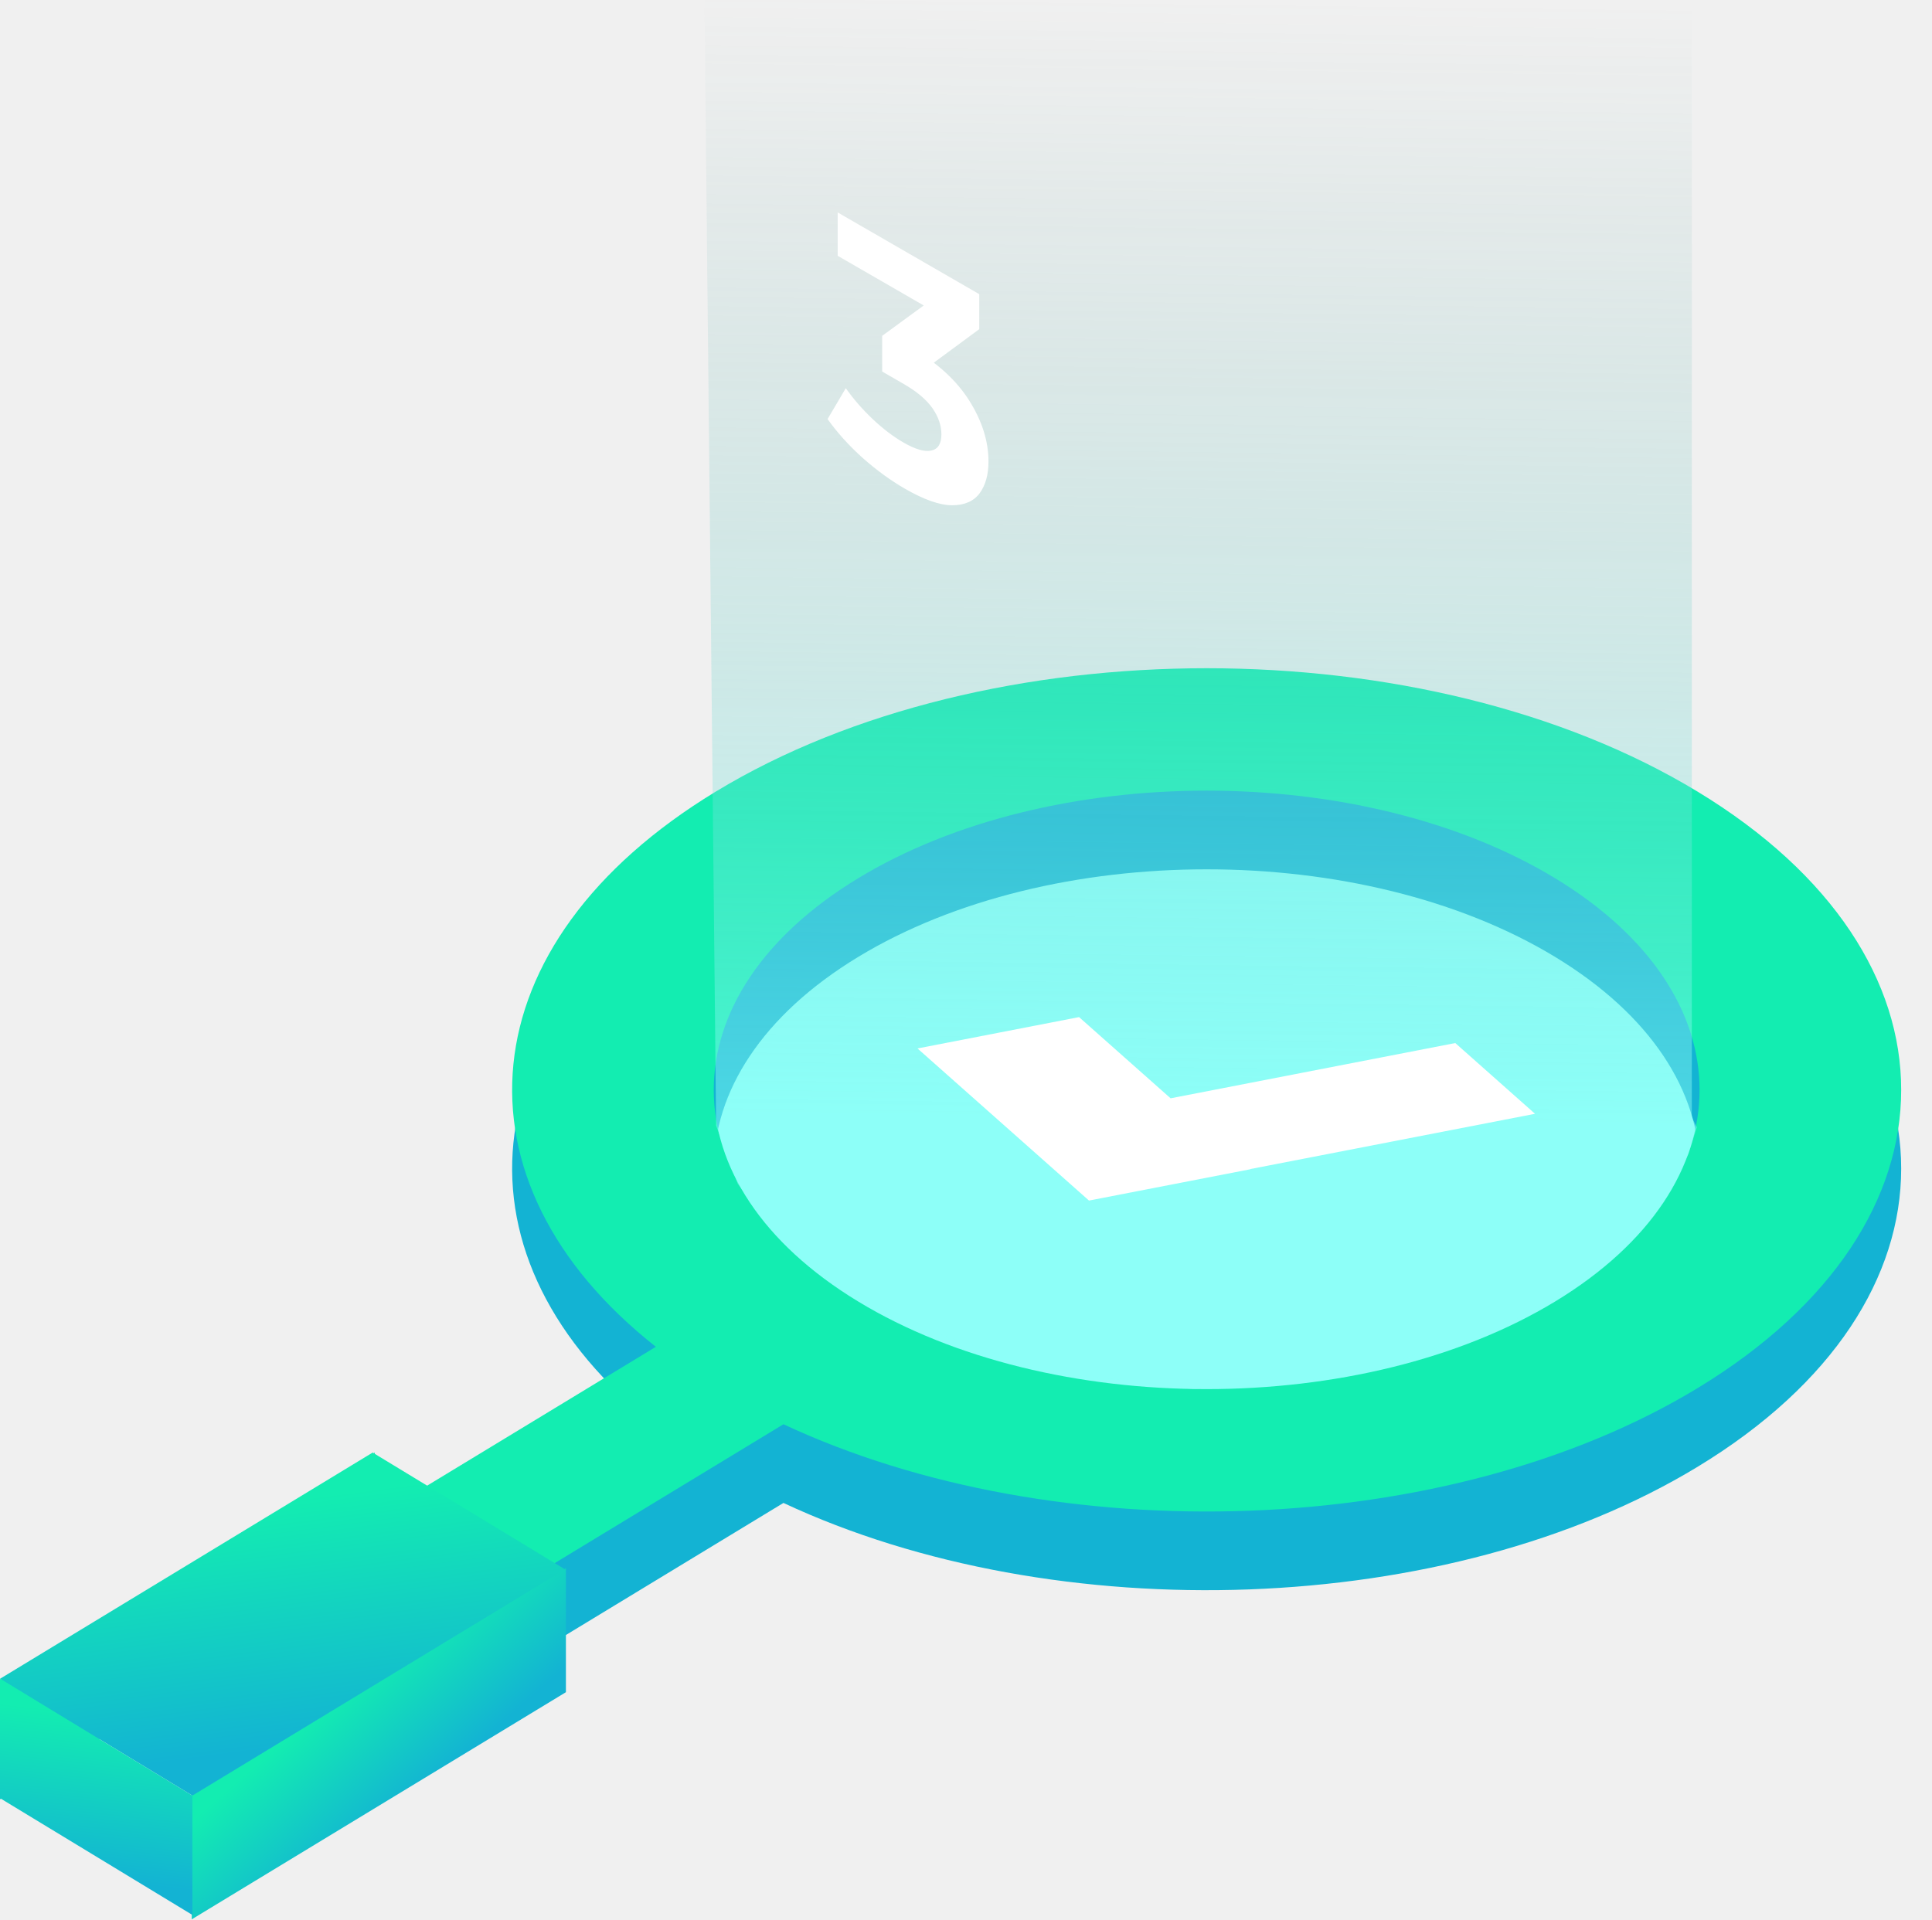
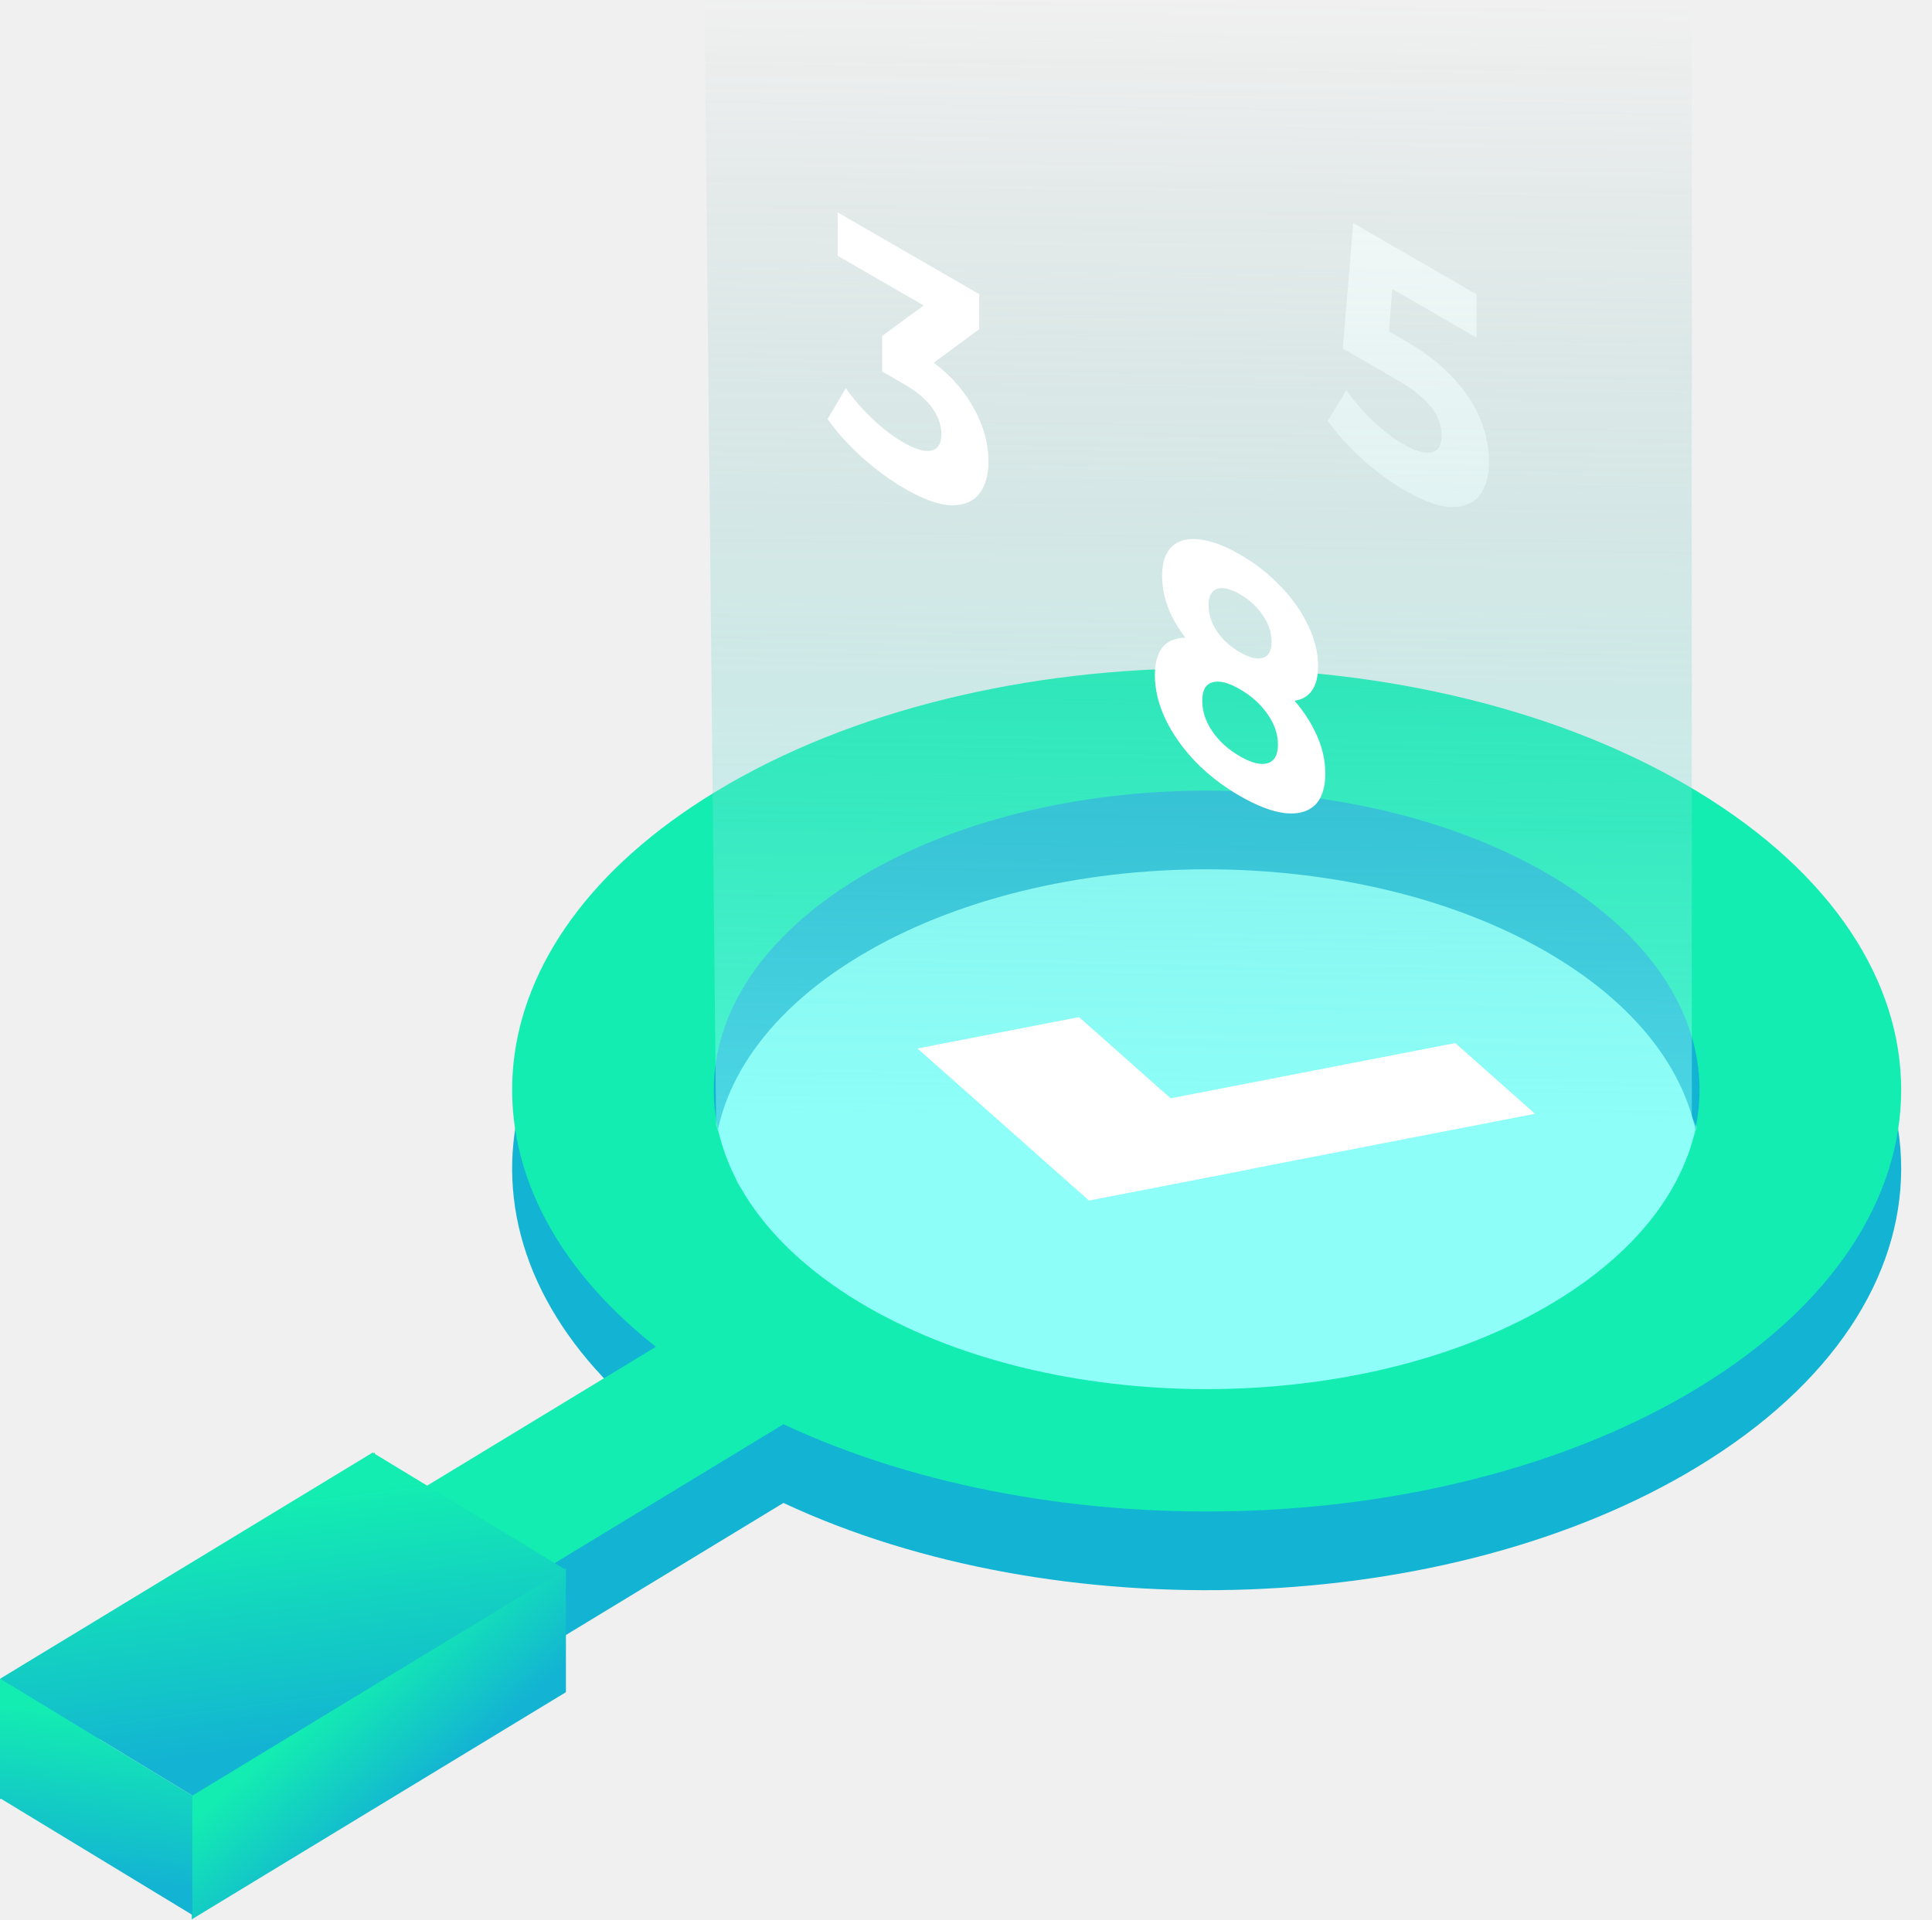
<svg xmlns="http://www.w3.org/2000/svg" fill="none" viewBox="9.82 0 579.18 575.5">
-   <g id="Group 140">
-     <ellipse id="Ellipse 45" cx="121.553" cy="125.553" rx="121.553" ry="125.553" transform="matrix(0.866025 -0.5 0.866025 0.5 161 344.553)" fill="#8DFFF8" />
-     <g id="Group 79">
-       <path id="Union" fill-rule="evenodd" clip-rule="evenodd" d="M476.041 413.834C418.335 448.874 324.774 448.874 267.068 413.834C209.362 378.794 209.362 321.982 267.068 286.942C324.774 251.902 418.335 251.902 476.041 286.942C533.747 321.982 533.747 378.794 476.041 413.834ZM244.685 450.65C326.335 488.844 443.95 485.222 518.779 439.785C600.089 390.413 600.089 310.364 518.779 260.991C437.469 211.618 305.64 211.618 224.33 260.991C149.501 306.428 143.537 377.847 206.437 427.426L128.104 474.991L166.352 498.216L244.685 450.65Z" fill="#13B3D3" />
-       <path id="Union_2" fill-rule="evenodd" clip-rule="evenodd" d="M476.041 390.24C418.335 425.28 324.774 425.28 267.068 390.24C209.362 355.2 209.362 298.389 267.068 263.348C324.774 228.308 418.335 228.308 476.041 263.348C533.747 298.389 533.747 355.2 476.041 390.24ZM244.685 427.057C326.335 465.25 443.95 461.629 518.779 416.191C600.089 366.819 600.089 286.77 518.779 237.397C437.469 188.024 305.64 188.024 224.33 237.397C149.501 282.835 143.537 354.253 206.437 403.832L128.104 451.397L166.352 474.622L244.685 427.057Z" fill="#13EDB1" />
-       <rect id="Rectangle 250" width="44.747" height="24.122" transform="matrix(0.85476 0.519024 0 1 128.289 451.029)" fill="#13B3D3" />
-       <g id="Group 78">
-         <rect id="Rectangle 252" width="131.224" height="37.198" transform="matrix(0.85476 -0.519024 0 1 67.3047 538.307)" fill="url(#paint0_linear_171_12)" />
-         <rect id="Rectangle 253" width="131.448" height="35.751" transform="matrix(0.85476 -0.519024 0 1 9.82031 503.77)" fill="url(#paint1_linear_171_12)" />
-         <rect id="Rectangle 251" width="67.476" height="130.69" transform="matrix(0.85476 0.519024 -0.85476 0.519024 121.531 435.545)" fill="url(#paint2_linear_171_12)" />
-         <rect id="Rectangle 254" width="67.476" height="35.792" transform="matrix(0.85476 0.519024 0 1 9.82031 503.377)" fill="url(#paint3_linear_171_12)" />
-       </g>
-     </g>
-     <path id="Rectangle 255" d="M221 0H517V335L518.5 338L516 346L510.5 357L498 373L478.5 388.5L456 399.5L412.5 413L367.5 416.5L322.5 411L280 396L261.5 386L245 373L231 355L224.5 337.5L221 0Z" fill="url(#paint4_linear_171_12)" />
-     <path id="Union_3" fill-rule="evenodd" clip-rule="evenodd" d="M469.994 333.967L446.086 312.755L360.745 329.322L333.301 304.974L284.871 314.375L336.279 359.984L384.71 350.583L384.653 350.533L469.994 333.967Z" fill="white" />
-     <g id="3" style="mix-blend-mode:screen" filter="url(#filter0_d_171_12)">
-       <path d="M281.036 146.5C276.822 144.067 272.636 141.017 268.479 137.35C264.322 133.617 260.8 129.717 257.913 125.65L263.369 116.4C265.679 119.667 268.363 122.75 271.423 125.65C274.483 128.55 277.572 130.9 280.69 132.7C284.212 134.733 286.983 135.533 289.004 135.1C291.024 134.667 292.035 133.05 292.035 130.25C292.035 127.583 291.14 124.967 289.35 122.4C287.56 119.833 284.674 117.4 280.69 115.1L274.281 111.4V100.7L291.169 88.35L292.728 95.05L260.944 76.7V63.7L303.38 88.2V98.7L286.579 111.1L279.477 102.3L283.548 104.65C290.996 108.95 296.625 114.133 300.435 120.2C304.246 126.267 306.151 132.333 306.151 138.4C306.151 142.333 305.256 145.517 303.466 147.95C301.677 150.317 298.934 151.5 295.239 151.5C291.544 151.5 286.81 149.833 281.036 146.5Z" fill="white" />
-     </g>
+   <path d="M430.989 147.05c-4.215-2.433-8.401-5.483-12.557-9.15-4.1-3.7-7.621-7.6-10.566-11.7l5.543-9.2c2.309 3.267 4.965 6.333 7.967 9.2 3.06 2.9 6.149 5.25 9.266 7.05 3.522 2.033 6.294 2.833 8.314 2.4s3.031-2.083 3.031-4.95c0-1.8-.404-3.633-1.212-5.5s-2.252-3.767-4.33-5.7c-2.021-1.9-4.879-3.917-8.574-6.05l-15.502-8.95 3.118-37.6 36.979 21.35v13L420.51 82.8l7.275-3.2-2.165 26.85-7.275-11.6 12.817 7.4c6.005 3.467 10.825 7.217 14.463 11.25 3.695 4 6.379 8.117 8.054 12.35s2.511 8.417 2.511 12.55-.895 7.45-2.684 9.95c-1.79 2.433-4.562 3.667-8.314 3.7-3.695 0-8.43-1.667-14.203-5z" fill="#fff" style="mix-blend-mode:screen" />
+   <ellipse cx="121.553" cy="125.553" rx="121.553" ry="125.553" transform="matrix(.866025 -.5 .866025 .5 161 344.553)" fill="#8dfff8" />
+   <g fill-rule="evenodd">
+     <path d="M476.041 413.834c-57.706 35.04-151.267 35.04-208.973 0s-57.706-91.852 0-126.892 151.267-35.04 208.973 0 57.706 91.852 0 126.892zM244.685 450.65c81.65 38.194 199.265 34.572 274.094-10.865 81.31-49.372 81.31-129.421 0-178.794s-213.139-49.373-294.449 0c-74.829 45.437-80.793 116.856-17.893 166.435l-78.333 47.565 38.248 23.225 78.333-47.566z" fill="#13b3d3" />
+     <path d="M476.041 390.24c-57.706 35.04-151.267 35.04-208.973 0s-57.706-91.851 0-126.892 151.267-35.04 208.973 0 57.706 91.852 0 126.892zm-231.356 36.817c81.65 38.193 199.265 34.572 274.094-10.866 81.31-49.372 81.31-129.421 0-178.794s-213.139-49.373-294.449 0c-74.829 45.438-80.793 116.856-17.893 166.435l-78.333 47.565 38.248 23.225 78.333-47.565z" fill="#13edb1" />
+   </g>
+   <path fill="#13b3d3" d="M128.289 451.029l38.248 23.225v24.122l-38.248-23.225z" />
+   <path transform="matrix(.85476 -.519024 0 1 67.3047 538.307)" fill="url(#A)" d="M0 0h131.224v37.198H0z" />
+   <path transform="matrix(.85476 -.519024 0 1 9.82031 503.77)" fill="url(#B)" d="M0 0h131.448v35.751H0z" />
+   <path transform="matrix(.85476 .519024 -.85476 .519024 121.531 435.545)" fill="url(#C)" d="M0 0h67.476v130.69H0z" />
+   <path transform="matrix(.85476 .519024 0 1 9.82031 503.377)" fill="url(#D)" d="M0 0h67.476v35.792H0z" />
+   <path d="M221 0h296v335l1.5 3-2.5 8-5.5 11-12.5 16-19.5 15.5-22.5 11-43.5 13.5-45 3.5-45-5.5-42.5-15-18.5-10-16.5-13-14-18-6.5-17.5L221 0z" fill="url(#E)" />
+   <g fill="#fff">
+     <path fill-rule="evenodd" d="M469.994 333.967l-23.908-21.212-85.341 16.567-27.444-24.348-48.43 9.401 51.408 45.609 48.431-9.401-.057-.05 85.341-16.566z" />
+     <path d="M281.036 146.5c-4.214-2.433-8.4-5.483-12.557-9.15-4.157-3.733-7.679-7.633-10.566-11.7l5.456-9.25c2.31 3.267 4.994 6.35 8.054 9.25s6.149 5.25 9.267 7.05c3.522 2.033 6.293 2.833 8.314 2.4s3.031-2.05 3.031-4.85c0-2.667-.895-5.283-2.685-7.85s-4.676-5-8.66-7.3l-6.409-3.7v-10.7l16.888-12.35 1.559 6.7-31.784-18.35v-13l42.436 24.5v10.5l-16.801 12.4-7.102-8.8 4.071 2.35c7.448 4.3 13.077 9.483 16.887 15.55s5.716 12.133 5.716 18.2c0 3.933-.895 7.117-2.685 9.55-1.789 2.367-4.532 3.55-8.227 3.55s-8.429-1.667-14.203-5zm100.456 92.15c-5.08-2.933-9.526-6.367-13.337-10.3-3.81-4-6.783-8.217-8.92-12.65-2.136-4.5-3.204-8.917-3.204-13.25s1.039-7.4 3.118-9.2c2.136-1.833 5.109-2.417 8.92-1.75 3.81.6 8.285 2.383 13.423 5.35 5.196 3 9.7 6.4 13.51 10.2 3.868 3.767 6.842 7.783 8.92 12.05 2.136 4.233 3.205 8.517 3.205 12.85s-1.069 7.517-3.205 9.55c-2.136 1.967-5.138 2.733-9.006 2.3-3.811-.467-8.285-2.183-13.424-5.15zm0-11.9c3.522 2.033 6.293 2.733 8.314 2.1 2.079-.6 3.118-2.467 3.118-5.6s-1.039-6.167-3.118-9.1c-2.021-2.967-4.792-5.467-8.314-7.5-3.464-2-6.206-2.683-8.227-2.05-2.021.567-3.031 2.417-3.031 5.55s1.01 6.183 3.031 9.15 4.763 5.45 8.227 7.45zm0-21.7c-4.676-2.7-8.775-5.8-12.297-9.3-3.464-3.467-6.178-7.167-8.141-11.1-1.905-3.967-2.858-7.917-2.858-11.85 0-4.133.982-7.1 2.945-8.9 1.963-1.867 4.705-2.583 8.227-2.15 3.522.367 7.563 1.867 12.124 4.5 4.677 2.7 8.747 5.883 12.211 9.55 3.522 3.633 6.264 7.517 8.227 11.65 2.021 4.1 3.032 8.217 3.032 12.35 0 3.933-.982 6.767-2.945 8.5-1.905 1.7-4.619 2.267-8.141 1.7s-7.649-2.217-12.384-4.95zm0-9.5c2.945 1.7 5.254 2.267 6.928 1.7 1.732-.533 2.599-2.133 2.599-4.8 0-2.8-.895-5.483-2.685-8.05-1.732-2.533-4.013-4.617-6.842-6.25-2.771-1.6-5.023-2.133-6.755-1.6s-2.598 2.2-2.598 5c0 2.667.837 5.25 2.512 7.75s3.954 4.583 6.841 6.25z" style="mix-blend-mode:screen" />
  </g>
  <defs>
-     <filter id="filter0_d_171_12" x="253.914" y="61.95" width="56.234" height="107.05" filterUnits="userSpaceOnUse" color-interpolation-filters="sRGB">
-       <feFlood flood-opacity="0" result="BackgroundImageFix" />
-       <feColorMatrix in="SourceAlpha" type="matrix" values="0 0 0 0 0 0 0 0 0 0 0 0 0 0 0 0 0 0 127 0" result="hardAlpha" />
-       <feOffset dy="4" />
-       <feGaussianBlur stdDeviation="2" />
-       <feComposite in2="hardAlpha" operator="out" />
-       <feColorMatrix type="matrix" values="0 0 0 0 0 0 0 0 0 0 0 0 0 0 0 0 0 0 0.25 0" />
-       <feBlend mode="normal" in2="BackgroundImageFix" result="effect1_dropShadow_171_12" />
-       <feBlend mode="normal" in="SourceGraphic" in2="effect1_dropShadow_171_12" result="shape" />
-     </filter>
-     <linearGradient id="paint0_linear_171_12" x1="33.33" y1="3.52373e-07" x2="44.505" y2="49.3" gradientUnits="userSpaceOnUse">
-       <stop stop-color="#13EDB1" />
-       <stop offset="1" stop-color="#13B3D3" />
+     <linearGradient id="A" x1="33.33" y1="0" x2="44.505" y2="49.3" href="#F">
+       <stop stop-color="#13edb1" />
+       <stop offset="1" stop-color="#13b3d3" />
    </linearGradient>
-     <linearGradient id="paint1_linear_171_12" x1="33.387" y1="3.3867e-07" x2="43.732" y2="47.567" gradientUnits="userSpaceOnUse">
-       <stop stop-color="#13EDB1" />
-       <stop offset="1" stop-color="#13B3D3" />
+     <linearGradient id="B" x1="33.387" y1="0" x2="43.732" y2="47.567" href="#F">
+       <stop stop-color="#13edb1" />
+       <stop offset="1" stop-color="#13b3d3" />
    </linearGradient>
-     <linearGradient id="paint2_linear_171_12" x1="17.138" y1="1.23802e-06" x2="100.124" y2="53.582" gradientUnits="userSpaceOnUse">
-       <stop stop-color="#13EDB1" />
-       <stop offset="1" stop-color="#13B3D3" />
+     <linearGradient id="C" x1="17.138" y1="0" x2="100.124" y2="53.582" href="#F">
+       <stop stop-color="#13edb1" />
+       <stop offset="1" stop-color="#13b3d3" />
    </linearGradient>
-     <linearGradient id="paint3_linear_171_12" x1="17.138" y1="3.39059e-07" x2="35.068" y2="42.269" gradientUnits="userSpaceOnUse">
-       <stop stop-color="#13EDB1" />
-       <stop offset="1" stop-color="#13B3D3" />
+     <linearGradient id="D" x1="17.138" y1="0" x2="35.068" y2="42.269" href="#F">
+       <stop stop-color="#13edb1" />
+       <stop offset="1" stop-color="#13b3d3" />
    </linearGradient>
-     <linearGradient id="paint4_linear_171_12" x1="366.902" y1="335" x2="371.098" y2="6.70642e-06" gradientUnits="userSpaceOnUse">
-       <stop stop-color="#8DFFF8" stop-opacity="0.47" />
+     <linearGradient id="E" x1="366.902" y1="335" x2="371.098" y2="0" href="#F">
+       <stop stop-color="#8dfff8" stop-opacity=".47" />
      <stop offset="1" stop-color="#559995" stop-opacity="0" />
    </linearGradient>
+     <linearGradient id="F" gradientUnits="userSpaceOnUse" />
  </defs>
</svg>
